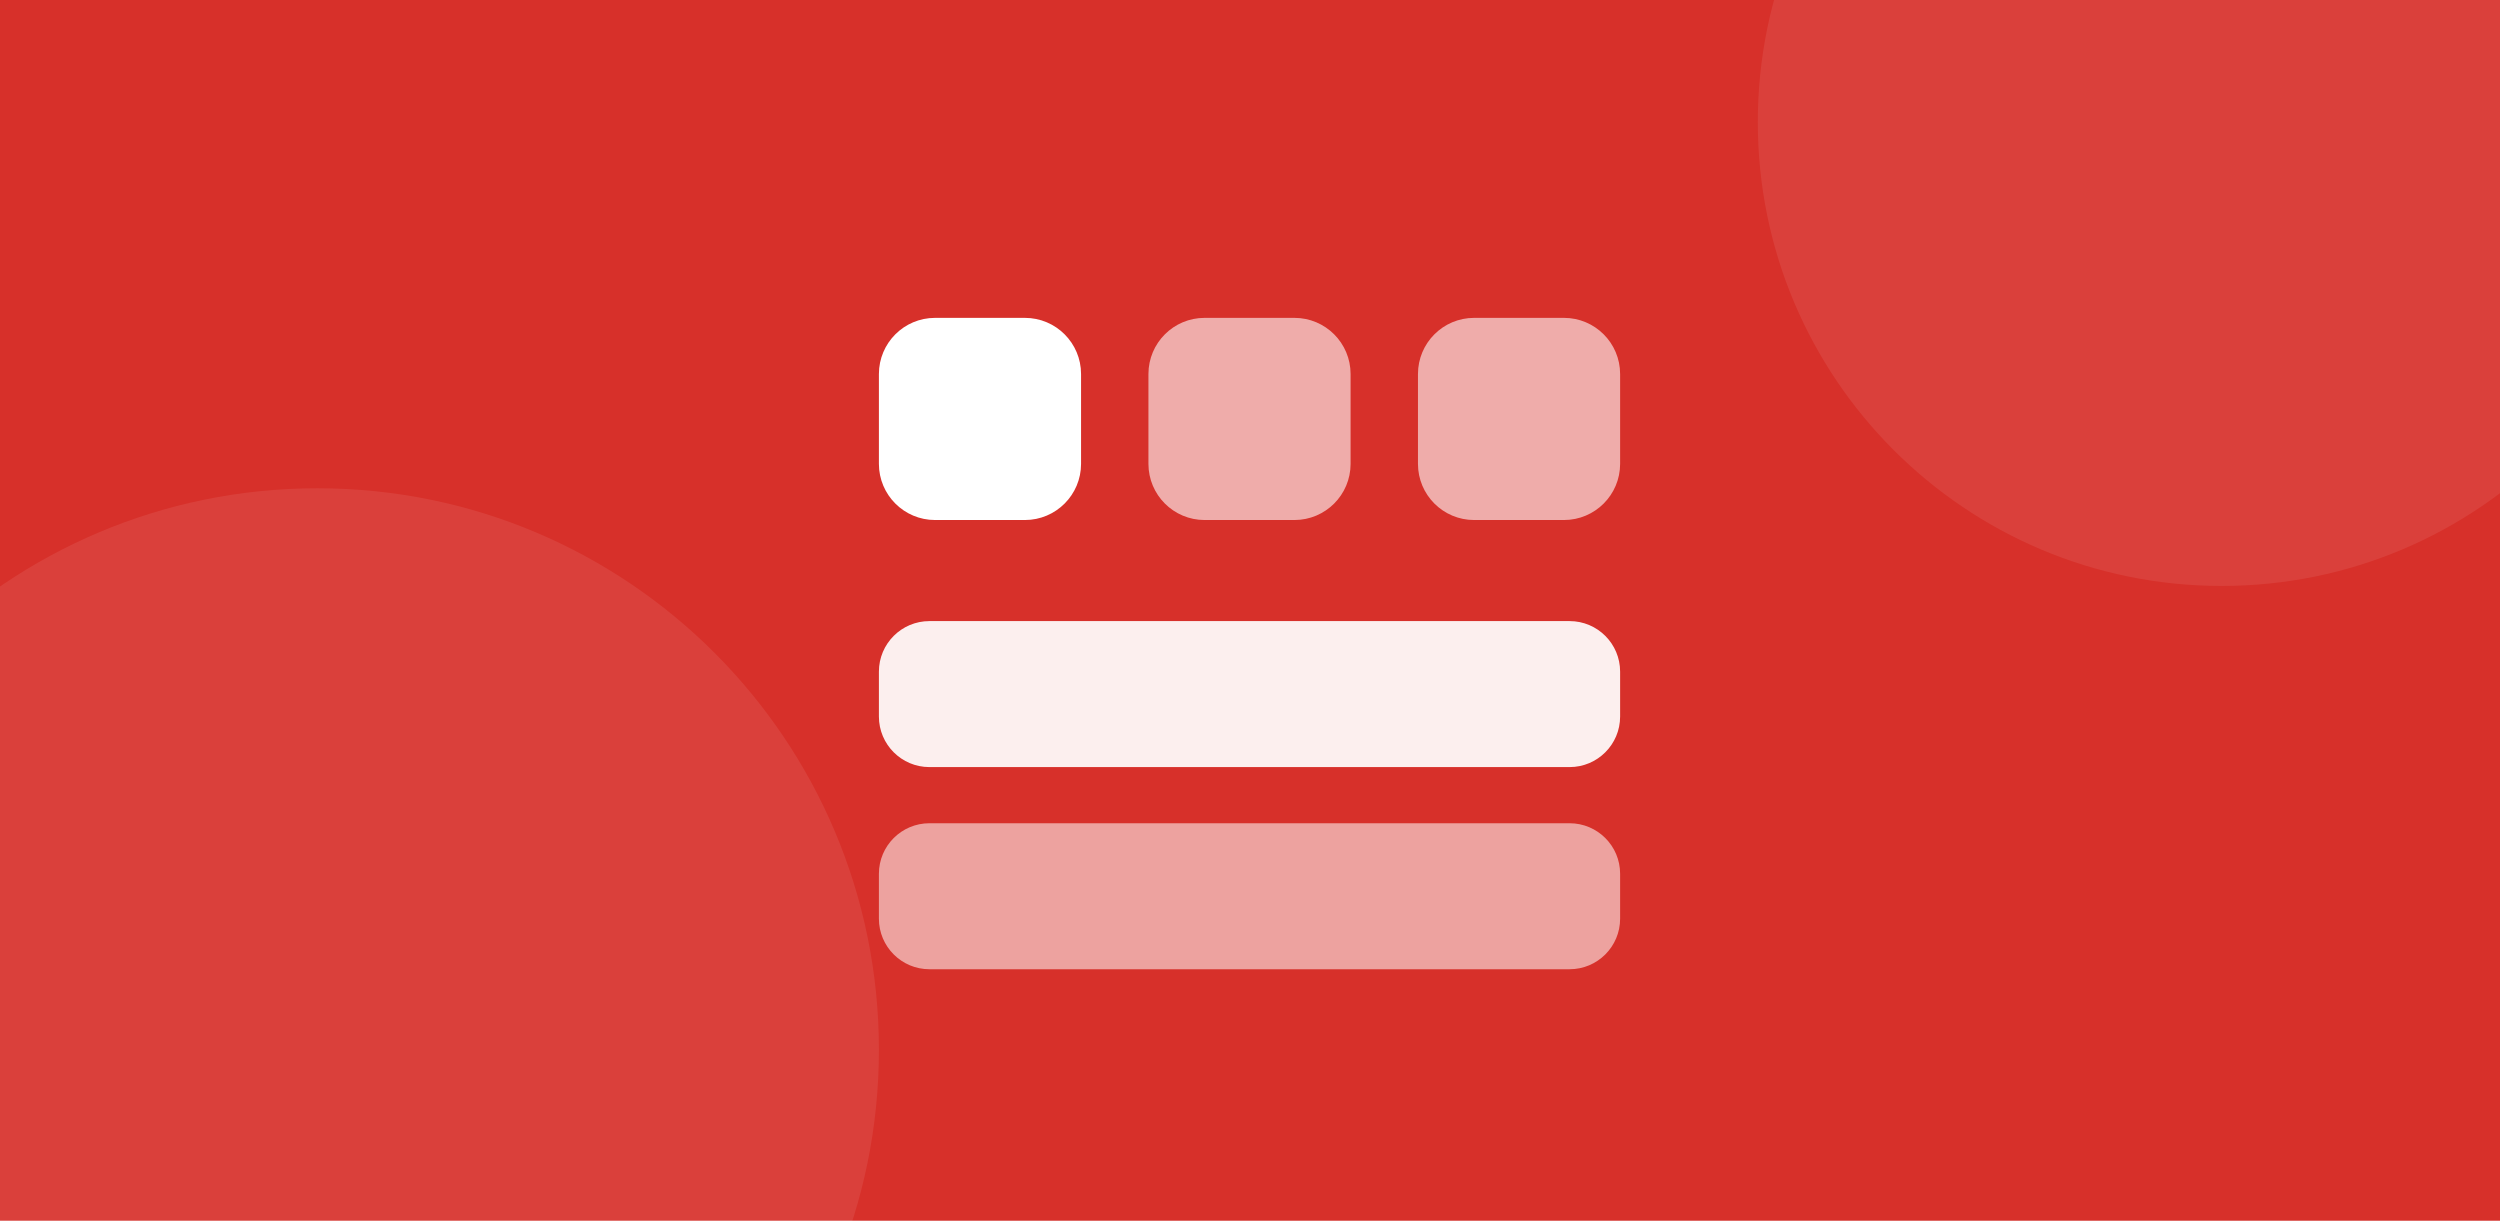
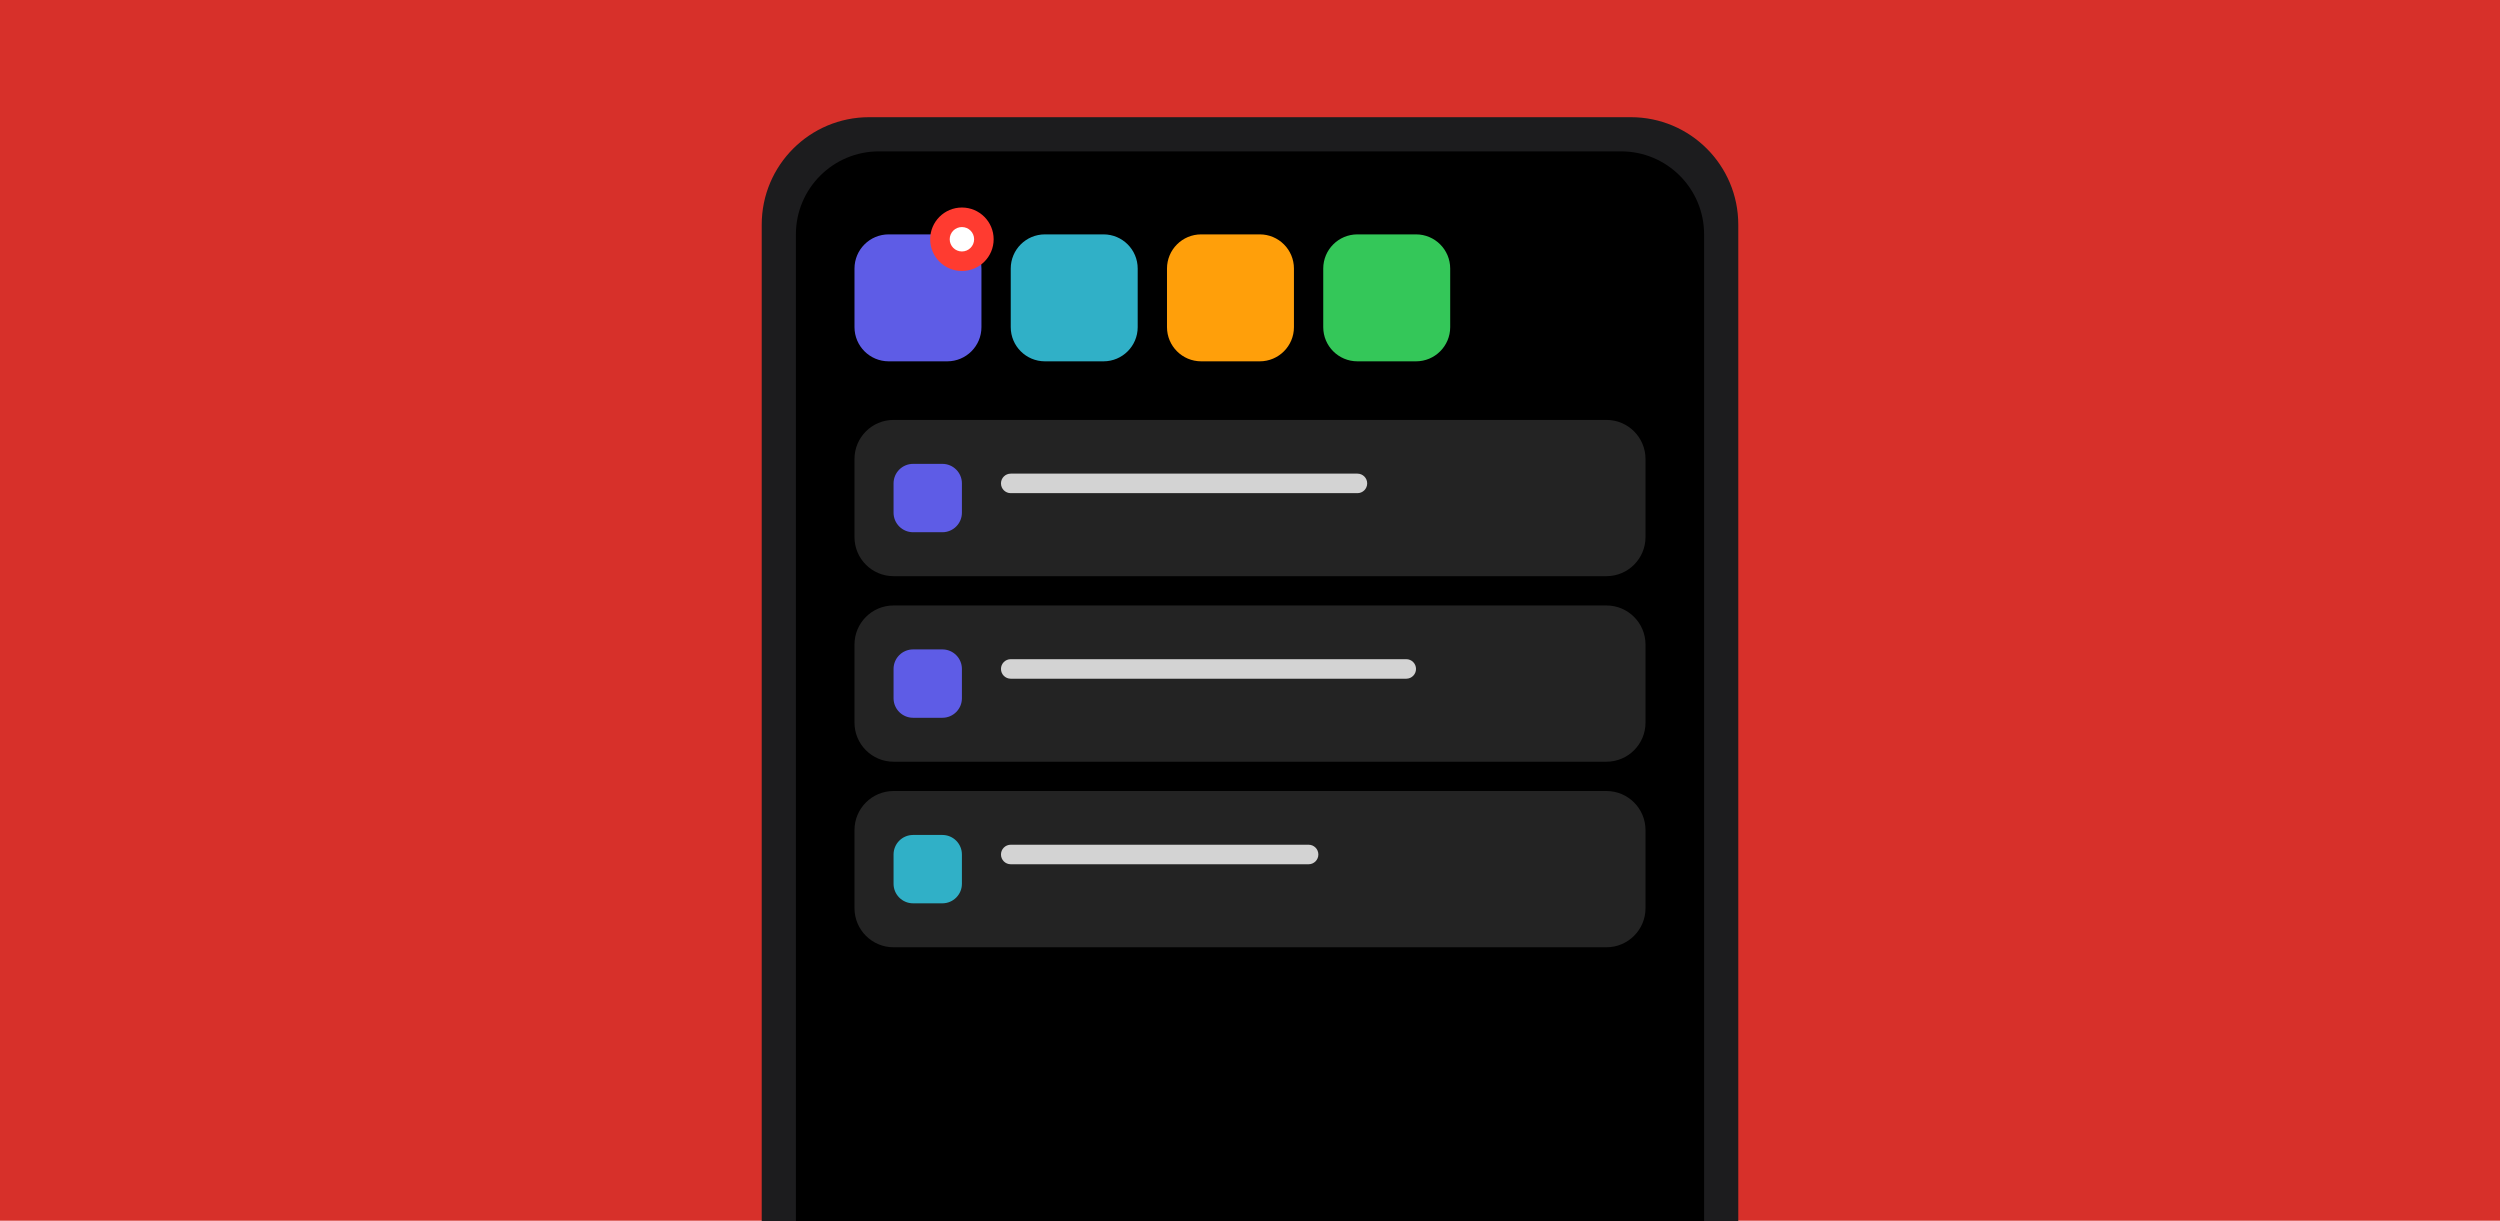
<svg xmlns="http://www.w3.org/2000/svg" width="1024" height="500" viewBox="0 0 1024 500">
  <rect width="1024" height="500" fill="#D7302A" />
-   <circle cx="130" cy="430" r="230" fill="#fff" opacity=".08" />
-   <circle cx="910" cy="50" r="190" fill="#fff" opacity=".08" />
-   <g transform="translate(291 29) scale(2.3)">
-     <rect x="30" y="44" width="36" height="36" rx="10" fill="#fff" />
-     <rect x="78" y="44" width="36" height="36" rx="10" fill="#fff" opacity=".6" />
-     <rect x="126" y="44" width="36" height="36" rx="10" fill="#fff" opacity=".6" />
-     <rect x="30" y="98" width="132" height="26" rx="9" fill="#fff" opacity=".92" />
-     <rect x="30" y="134" width="132" height="26" rx="9" fill="#fff" opacity=".55" />
-   </g>
+   <rect x="312" y="48" width="400" height="520" rx="44" fill="#1c1c1e" />
+   <rect x="326" y="62" width="372" height="520" rx="34" fill="#000" />
+   <rect x="350" y="96" width="52" height="52" rx="14" fill="#5E5CE6" />
+   <rect x="414" y="96" width="52" height="52" rx="14" fill="#30B0C7" />
+   <rect x="478" y="96" width="52" height="52" rx="14" fill="#FF9F0A" />
+   <rect x="542" y="96" width="52" height="52" rx="14" fill="#34C759" />
+   <circle cx="394" cy="98" r="13" fill="#FF3B30" />
+   <circle cx="394" cy="98" r="5" fill="#fff" />
+   <rect x="350" y="172" width="324" height="64" rx="16" fill="#fff" opacity=".14" />
+   <rect x="350" y="248" width="324" height="64" rx="16" fill="#fff" opacity=".14" />
+   <rect x="350" y="324" width="324" height="64" rx="16" fill="#fff" opacity=".14" />
+   <rect x="366" y="190" width="28" height="28" rx="8" fill="#5E5CE6" />
+   <rect x="366" y="266" width="28" height="28" rx="8" fill="#5E5CE6" />
+   <rect x="366" y="342" width="28" height="28" rx="8" fill="#30B0C7" />
+   <rect x="410" y="194" width="150" height="8" rx="4" fill="#fff" opacity=".8" />
+   <rect x="410" y="270" width="170" height="8" rx="4" fill="#fff" opacity=".8" />
+   <rect x="410" y="346" width="130" height="8" rx="4" fill="#fff" opacity=".8" />
</svg>
